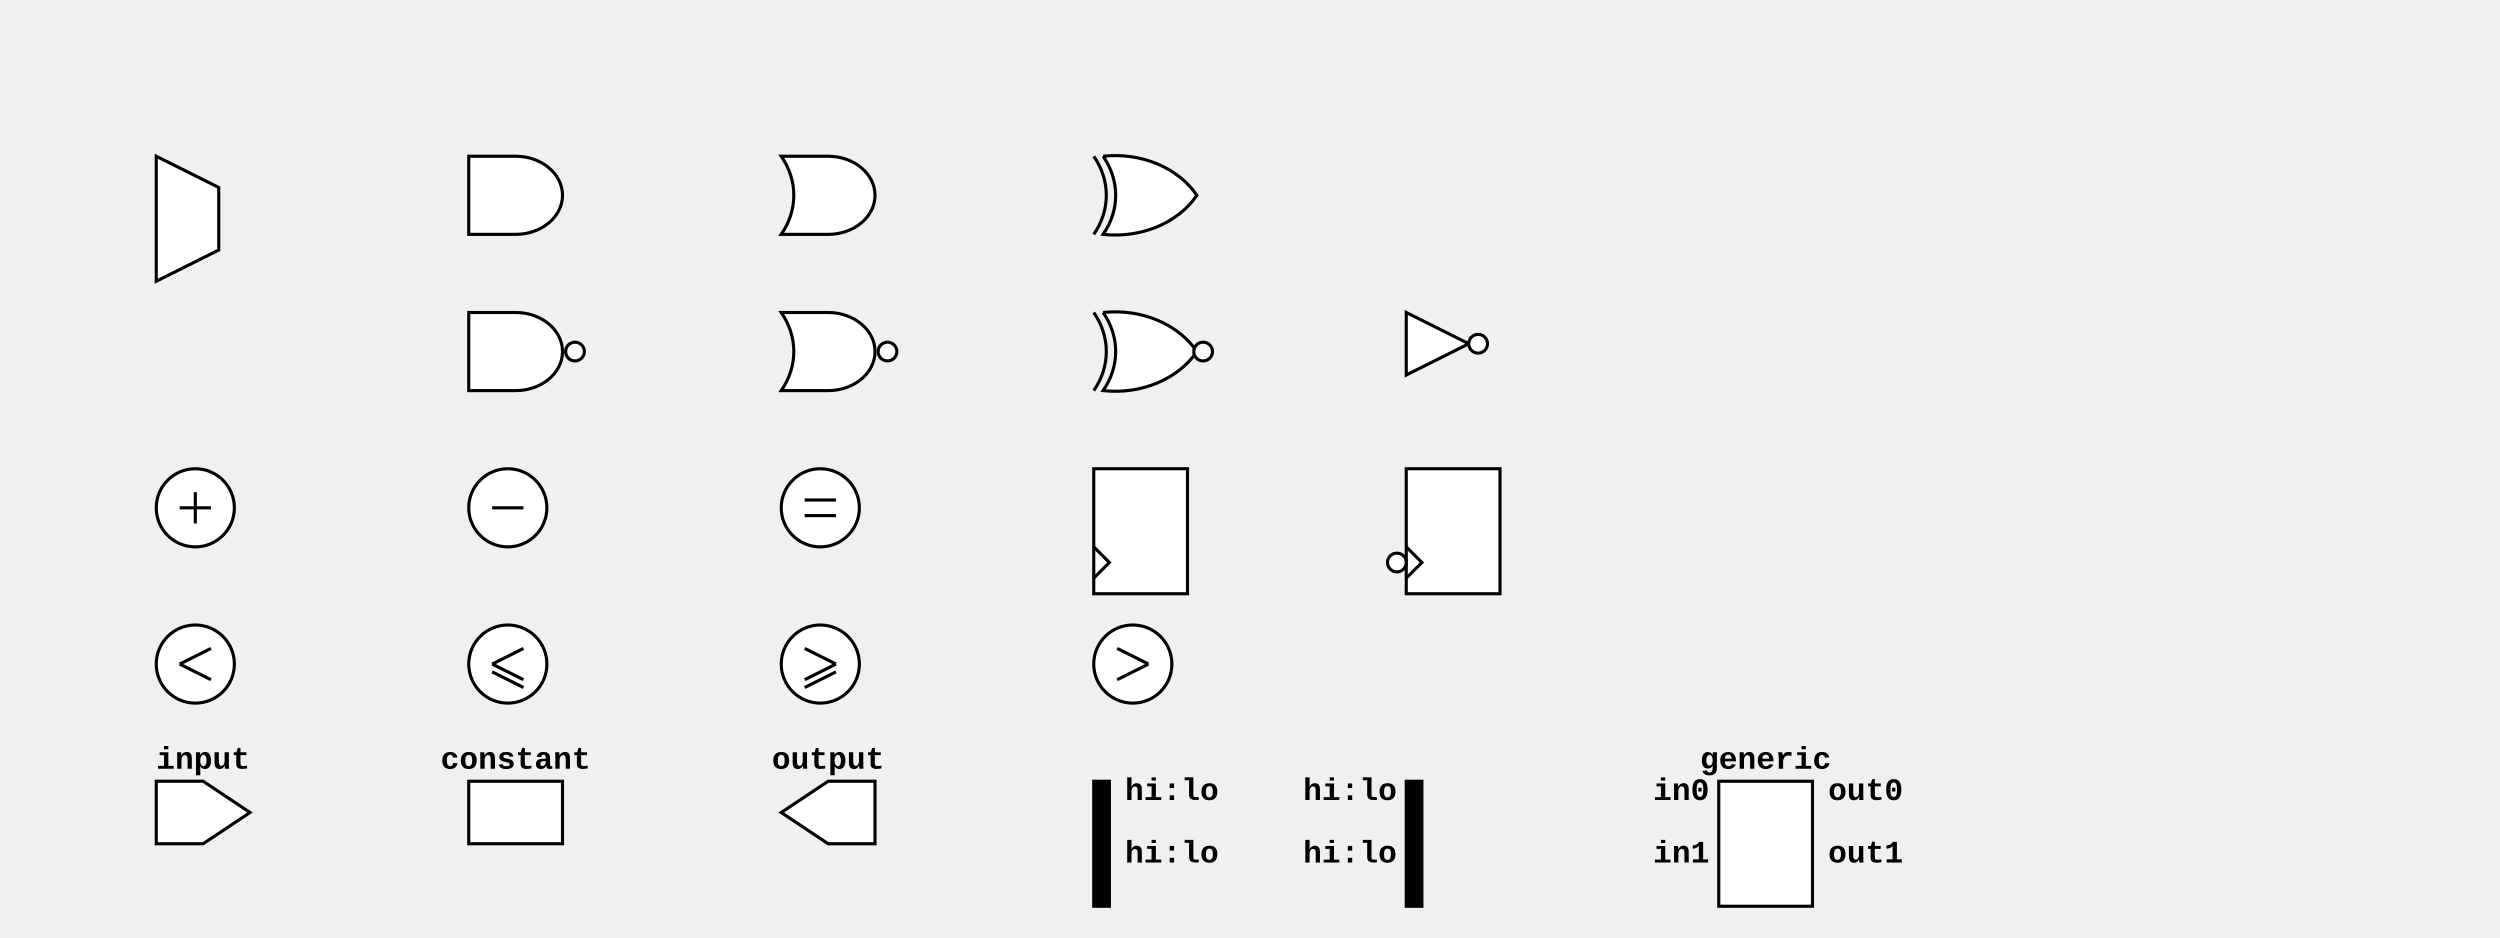
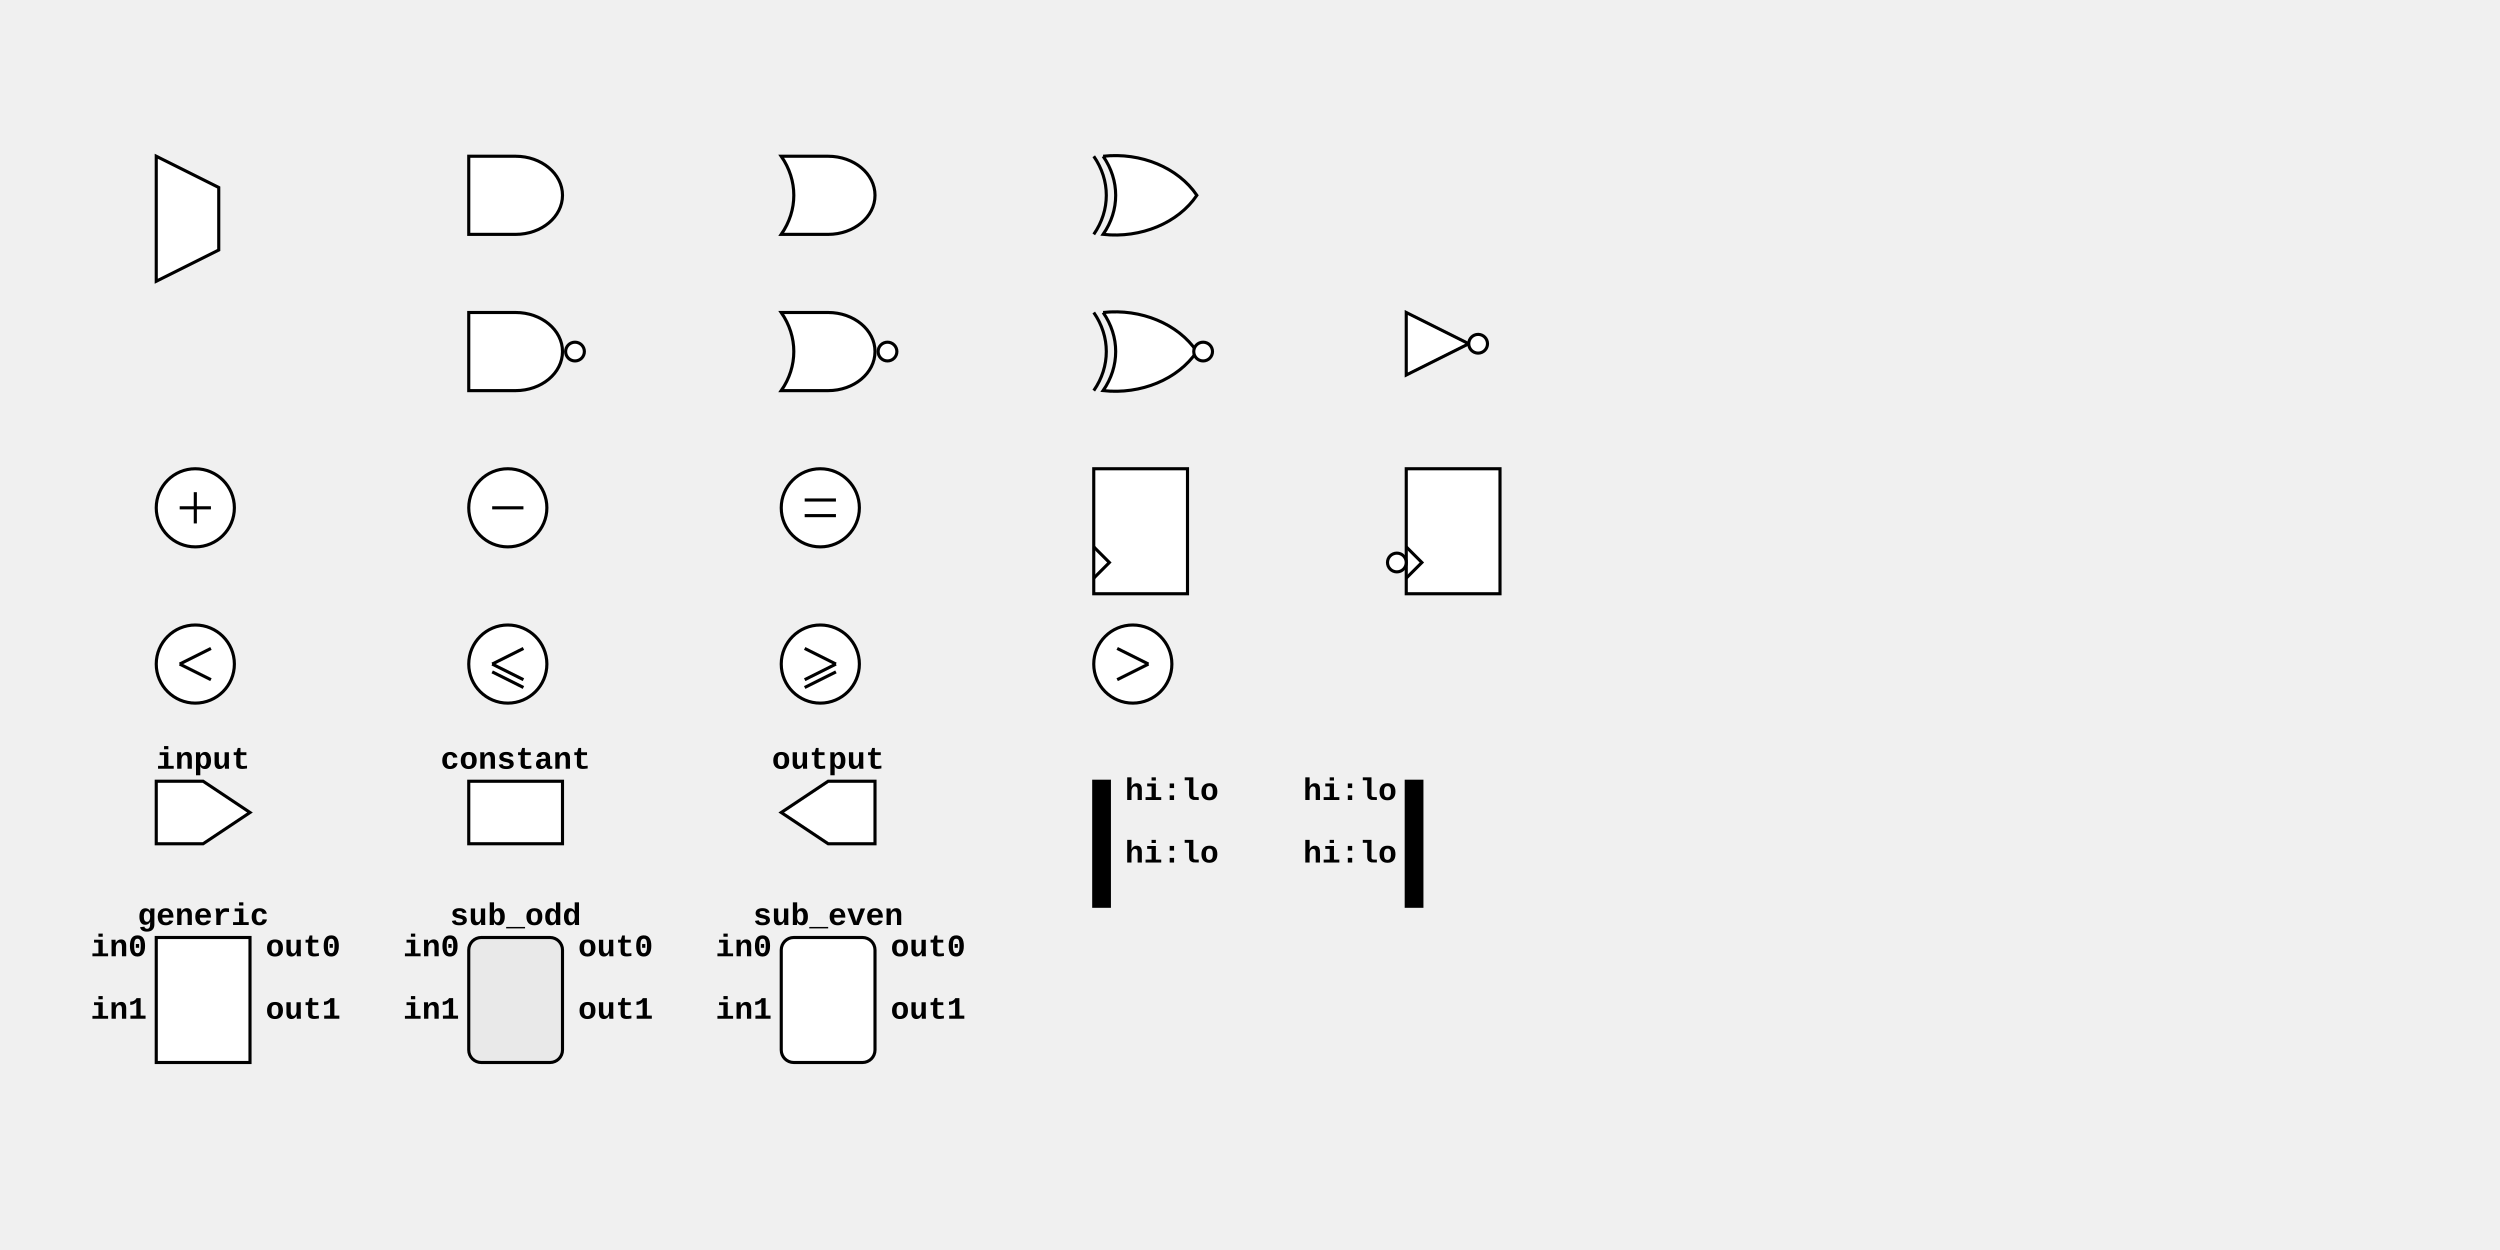
- <svg xmlns="http://www.w3.org/2000/svg" xmlns:ns1="https://github.com/nturley/netlistsvg" width="800" height="300">
+ <svg xmlns="http://www.w3.org/2000/svg" xmlns:ns1="https://github.com/nturley/netlistsvg" width="800" height="400">
  <ns1:properties>
    <ns1:layoutEngine org.eclipse.elk.layered.spacing.nodeNodeBetweenLayers="35" org.eclipse.elk.spacing.nodeNode="35" org.eclipse.elk.layered.layering.strategy="LONGEST_PATH" />
    <ns1:low_priority_alias val="$dff" />
  </ns1:properties>
  <style>
svg {
  stroke:#000;
  fill:none;
}
text {
  fill:#000;
  stroke:none;
  font-size:10px;
  font-weight: bold;
  font-family: "Courier New", monospace;
}
.nodelabel {
  text-anchor: middle;
}
.inputPortLabel {
  text-anchor: end;
}
.splitjoinBody {
  fill:#000;
}
</style>
  <g ns1:type="mux" transform="translate(50, 50)" ns1:width="20" ns1:height="40">
    <ns1:alias val="$pmux" />
    <ns1:alias val="$mux" />
    <ns1:alias val="$_MUX_" />
    <path d="M0,0 L20,10 L20,30 L0,40 Z" fill="#ffffff" class="$cell_id" />
    <g ns1:x="0" ns1:y="10" ns1:pid="A" />
    <g ns1:x="0" ns1:y="30" ns1:pid="B" />
    <g ns1:x="10" ns1:y="35" ns1:pid="S" />
    <g ns1:x="20" ns1:y="20" ns1:pid="Y" />
  </g>
  <g ns1:type="and" transform="translate(150,50)" ns1:width="30" ns1:height="25">
    <ns1:alias val="$and" />
    <ns1:alias val="$logic_and" />
    <ns1:alias val="$_AND_" />
    <path d="M0,0 L0,25 L15,25 A15 12.5 0 0 0 15,0 Z" fill="#ffffff" class="$cell_id" />
    <g ns1:x="0" ns1:y="5" ns1:pid="A" />
    <g ns1:x="0" ns1:y="20" ns1:pid="B" />
    <g ns1:x="30" ns1:y="12.5" ns1:pid="Y" />
  </g>
  <g ns1:type="nand" transform="translate(150,100)" ns1:width="30" ns1:height="25">
    <ns1:alias val="$nand" />
    <ns1:alias val="$logic_nand" />
    <ns1:alias val="$_NAND_" />
    <ns1:alias val="$_ANDNOT_" />
    <path d="M0,0 L0,25 L15,25 A15 12.5 0 0 0 15,0 Z" fill="#ffffff" class="$cell_id" />
    <circle cx="34" cy="12.5" r="3" fill="#ffffff" class="$cell_id" />
    <g ns1:x="0" ns1:y="5" ns1:pid="A" />
    <g ns1:x="0" ns1:y="20" ns1:pid="B" />
    <g ns1:x="36" ns1:y="12.5" ns1:pid="Y" />
  </g>
  <g ns1:type="or" transform="translate(250,50)" ns1:width="30" ns1:height="25">
    <ns1:alias val="$or" />
    <ns1:alias val="$logic_or" />
    <ns1:alias val="$_OR_" />
    <path d="M0,25 L0,25 L15,25 A15 12.5 0 0 0 15,0 L0,0 A30 25 0 0 1 0,25 Z" fill="#ffffff" class="$cell_id" />
    <g ns1:x="3" ns1:y="5" ns1:pid="A" />
    <g ns1:x="3" ns1:y="20" ns1:pid="B" />
    <g ns1:x="30" ns1:y="12.5" ns1:pid="Y" />
  </g>
  <g ns1:type="reduce_nor" transform="translate(250, 100)" ns1:width="33" ns1:height="25">
    <ns1:alias val="$nor" />
    <ns1:alias val="$reduce_nor" />
    <ns1:alias val="$_NOR_" />
    <ns1:alias val="$_ORNOT_" />
    <path d="M0,25 L0,25 L15,25 A15 12.5 0 0 0 15,0 L0,0 A30 25 0 0 1 0,25 Z" fill="#ffffff" class="$cell_id" />
    <circle cx="34" cy="12.5" r="3" fill="#ffffff" class="$cell_id" />
    <g ns1:x="3" ns1:y="5" ns1:pid="A" />
    <g ns1:x="3" ns1:y="20" ns1:pid="B" />
    <g ns1:x="36" ns1:y="12.5" ns1:pid="Y" />
  </g>
  <g ns1:type="reduce_xor" transform="translate(350, 50)" ns1:width="33" ns1:height="25">
    <ns1:alias val="$xor" />
    <ns1:alias val="$reduce_xor" />
    <ns1:alias val="$_XOR_" />
    <path d="M3,0 A30 25 0 0 1 3,25 A30 25 0 0 0 33,12.5 A30 25 0 0 0 3,0" fill="#ffffff" class="$cell_id" />
    <path d="M0,0 A30 25 0 0 1 0,25" class="$cell_id" />
    <g ns1:x="3" ns1:y="5" ns1:pid="A" />
    <g ns1:x="3" ns1:y="20" ns1:pid="B" />
    <g ns1:x="33" ns1:y="12.5" ns1:pid="Y" />
  </g>
  <g ns1:type="reduce_nxor" transform="translate(350, 100)" ns1:width="33" ns1:height="25">
    <ns1:alias val="$xnor" />
    <ns1:alias val="$reduce_xnor" />
    <ns1:alias val="$_XNOR_" />
    <path d="M3,0 A30 25 0 0 1 3,25 A30 25 0 0 0 33,12.5 A30 25 0 0 0 3,0" fill="#ffffff" class="$cell_id" />
    <path d="M0,0 A30 25 0 0 1 0,25" class="$cell_id" />
    <circle cx="35" cy="12.5" r="3" fill="#ffffff" class="$cell_id" />
    <g ns1:x="3" ns1:y="5" ns1:pid="A" />
    <g ns1:x="3" ns1:y="20" ns1:pid="B" />
    <g ns1:x="38" ns1:y="12.5" ns1:pid="Y" />
  </g>
  <g ns1:type="not" transform="translate(450,100)" ns1:width="30" ns1:height="20">
    <ns1:alias val="$_NOT_" />
    <ns1:alias val="$not" />
    <ns1:alias val="$logic_not" />
    <path d="M0,0 L0,20 L20,10 Z" fill="#ffffff" class="$cell_id" />
    <circle cx="23" cy="10" r="3" fill="#ffffff" class="$cell_id" />
    <g ns1:x="0" ns1:y="10" ns1:pid="A" />
    <g ns1:x="25" ns1:y="10" ns1:pid="Y" />
  </g>
  <g ns1:type="add" transform="translate(50, 150)" ns1:width="25" ns1:height="25">
    <ns1:alias val="$add" />
    <circle r="12.5" cx="12.5" cy="12.5" fill="#ffffff" class="$cell_id" />
    <line x1="7.5" x2="17.5" y1="12.5" y2="12.5" class="$cell_id" />
    <line x1="12.5" x2="12.5" y1="7.5" y2="17.5" class="$cell_id" />
    <g ns1:x="3" ns1:y="5" ns1:pid="A" />
    <g ns1:x="3" ns1:y="20" ns1:pid="B" />
    <g ns1:x="25" ns1:y="12.5" ns1:pid="Y" />
  </g>
  <g ns1:type="sub" transform="translate(150,150)" ns1:width="25" ns1:height="25">
    <ns1:alias val="$sub" />
    <circle r="12.5" cx="12.5" cy="12.5" fill="#ffffff" class="$cell_id" />
    <line x1="7.5" x2="17.5" y1="12.5" y2="12.5" class="$cell_id" />
    <g ns1:x="3" ns1:y="5" ns1:pid="A" />
    <g ns1:x="3" ns1:y="20" ns1:pid="B" />
    <g ns1:x="25" ns1:y="12.5" ns1:pid="Y" />
  </g>
  <g ns1:type="eq" transform="translate(250,150)" ns1:width="25" ns1:height="25">
    <ns1:alias val="$eq" />
    <circle r="12.5" cx="12.5" cy="12.5" fill="#ffffff" class="$cell_id" />
    <line x1="7.5" x2="17.5" y1="10" y2="10" class="$cell_id" />
    <line x1="7.5" x2="17.5" y1="15" y2="15" class="$cell_id" />
    <g ns1:x="3" ns1:y="5" ns1:pid="A" />
    <g ns1:x="3" ns1:y="20" ns1:pid="B" />
    <g ns1:x="25" ns1:y="12.5" ns1:pid="Y" />
  </g>
  <g ns1:type="dff" transform="translate(350,150)" ns1:width="30" ns1:height="40">
    <ns1:alias val="$dff" />
    <ns1:alias val="$_DFF_" />
    <ns1:alias val="$_DFF_P_" />
    <rect width="30" height="40" x="0" y="0" fill="#ffffff" class="$cell_id" />
    <path d="M0,35 L5,30 L0,25" class="$cell_id" />
    <g ns1:x="30" ns1:y="10" ns1:pid="Q" />
    <g ns1:x="0" ns1:y="30" ns1:pid="CLK" />
    <g ns1:x="0" ns1:y="30" ns1:pid="C" />
    <g ns1:x="0" ns1:y="10" ns1:pid="D" />
  </g>
  <g ns1:type="dffn" transform="translate(450,150)" ns1:width="30" ns1:height="40">
    <ns1:alias val="$_DFF_N_" />
    <rect width="30" height="40" x="0" y="0" fill="#ffffff" class="$cell_id" />
    <path d="M0,35 L5,30 L0,25" class="$cell_id" />
    <circle cx="-3" cy="30" r="3" fill="#ffffff" class="$cell_id" />
    <g ns1:x="30" ns1:y="10" ns1:pid="Q" />
    <g ns1:x="-6" ns1:y="30" ns1:pid="CLK" />
    <g ns1:x="-6" ns1:y="30" ns1:pid="C" />
    <g ns1:x="0" ns1:y="10" ns1:pid="D" />
  </g>
  <g ns1:type="lt" transform="translate(50,200)" ns1:width="25" ns1:height="25">
    <ns1:alias val="$lt" />
    <circle r="12.5" cx="12.5" cy="12.5" fill="#ffffff" class="$cell_id" />
    <line x1="7.5" x2="17.5" y1="12.5" y2="7.5" class="$cell_id" />
    <line x1="7.5" x2="17.5" y1="12.5" y2="17.5" class="$cell_id" />
    <g ns1:x="3" ns1:y="5" ns1:pid="A" />
    <g ns1:x="3" ns1:y="20" ns1:pid="B" />
    <g ns1:x="25" ns1:y="12.5" ns1:pid="Y" />
  </g>
  <g ns1:type="le" transform="translate(150,200)" ns1:width="25" ns1:height="25">
    <ns1:alias val="$le" />
    <circle r="12.5" cx="12.5" cy="12.5" fill="#ffffff" class="$cell_id" />
    <line x1="7.5" x2="17.5" y1="12.5" y2="7.5" class="$cell_id" />
    <line x1="7.5" x2="17.5" y1="12.5" y2="17.5" class="$cell_id" />
    <line x1="7.5" x2="17.5" y1="15" y2="20" class="$cell_id" />
    <g ns1:x="3" ns1:y="5" ns1:pid="A" />
    <g ns1:x="3" ns1:y="20" ns1:pid="B" />
    <g ns1:x="25" ns1:y="12.5" ns1:pid="Y" />
  </g>
  <g ns1:type="ge" transform="translate(250,200)" ns1:width="25" ns1:height="25">
    <ns1:alias val="$ge" />
    <circle r="12.5" cx="12.5" cy="12.5" fill="#ffffff" class="$cell_id" />
    <line x1="7.5" x2="17.5" y1="7.5" y2="12.5" class="$cell_id" />
    <line x1="7.5" x2="17.5" y1="17.5" y2="12.5" class="$cell_id" />
    <line x1="7.5" x2="17.5" y1="20" y2="15" class="$cell_id" />
    <g ns1:x="3" ns1:y="5" ns1:pid="A" />
    <g ns1:x="3" ns1:y="20" ns1:pid="B" />
    <g ns1:x="25" ns1:y="12.5" ns1:pid="Y" />
  </g>
  <g ns1:type="gt" transform="translate(350,200)" ns1:width="25" ns1:height="25">
    <ns1:alias val="$gt" />
    <circle r="12.5" cx="12.5" cy="12.5" fill="#ffffff" class="$cell_id" />
    <line x1="7.5" x2="17.5" y1="7.5" y2="12.5" class="$cell_id" />
    <line x1="7.5" x2="17.5" y1="17.5" y2="12.5" class="$cell_id" />
    <g ns1:x="3" ns1:y="5" ns1:pid="A" />
    <g ns1:x="3" ns1:y="20" ns1:pid="B" />
    <g ns1:x="25" ns1:y="12.5" ns1:pid="Y" />
  </g>
  <g ns1:type="inputExt" transform="translate(50,250)" ns1:width="30" ns1:height="20">
    <text x="15" y="-4" class="nodelabel $cell_id" ns1:attribute="ref">input</text>
    <ns1:alias val="$_inputExt_" />
    <path d="M0,0 L0,20 L15,20 L30,10 L15,0 Z" fill="#ffffff" class="$cell_id" />
    <g ns1:x="28" ns1:y="10" ns1:pid="Y" />
  </g>
  <g ns1:type="constant" transform="translate(150,250)" ns1:width="30" ns1:height="20">
    <text x="15" y="-4" class="nodelabel $cell_id" ns1:attribute="ref">constant</text>
    <ns1:alias val="$_constant_" />
    <rect width="30" height="20" fill="#ffffff" class="$cell_id" />
    <g ns1:x="30" ns1:y="10" ns1:pid="Y" />
  </g>
  <g ns1:type="outputExt" transform="translate(250,250)" ns1:width="30" ns1:height="20">
    <text x="15" y="-4" class="nodelabel $cell_id" ns1:attribute="ref">output</text>
    <ns1:alias val="$_outputExt_" />
    <path d="M30,0 L30,20 L15,20 L0,10 L15,0 Z" fill="#ffffff" class="$cell_id" />
    <g ns1:x="0" ns1:y="10" ns1:pid="A" />
  </g>
  <g ns1:type="split" transform="translate(350,250)" ns1:width="5" ns1:height="40">
    <rect width="5" height="40" class="splitjoinBody" ns1:generic="body" />
    <ns1:alias val="$_split_" />
    <g ns1:x="-1" ns1:y="20" ns1:pid="in" />
    <g transform="translate(5, 10)" ns1:x="5" ns1:y="10" ns1:pid="out0">
      <text x="5" y="-4">hi:lo</text>
    </g>
    <g transform="translate(5, 30)" ns1:x="5" ns1:y="30" ns1:pid="out1">
      <text x="5" y="-4">hi:lo</text>
    </g>
  </g>
  <g ns1:type="join" transform="translate(450,250)" ns1:width="5" ns1:height="40">
    <rect width="5" height="40" class="splitjoinBody" ns1:generic="body" />
    <ns1:alias val="$_join_" />
    <g ns1:x="5" ns1:y="20" ns1:pid="out" />
    <g transform="translate(0, 10)" ns1:x="-1" ns1:y="10" ns1:pid="in0">
      <text x="-3" y="-4" class="inputPortLabel">hi:lo</text>
    </g>
    <g transform="translate(0, 30)" ns1:x="-1" ns1:y="30" ns1:pid="in1">
      <text x="-3" y="-4" class="inputPortLabel">hi:lo</text>
    </g>
  </g>
-   <g ns1:type="generic" transform="translate(550,250)" ns1:width="30" ns1:height="40">
+   <g ns1:type="generic" transform="translate(50,300)" ns1:width="30" ns1:height="40">
    <text x="15" y="-4" class="nodelabel $cell_id" ns1:attribute="ref">generic</text>
    <rect width="30" height="40" ns1:generic="body" fill="#ffffff" rx="0" class="$cell_id" />
    <g transform="translate(30, 10)" ns1:x="30" ns1:y="10" ns1:pid="out0">
      <text x="5" y="-4" style="fill:#000; stroke:none" class="$cell_id">out0</text>
    </g>
    <g transform="translate(30, 30)" ns1:x="30" ns1:y="30" ns1:pid="out1">
      <text x="5" y="-4" style="fill:#000;stroke:none" class="$cell_id">out1</text>
    </g>
    <g transform="translate(0, 10)" ns1:x="0" ns1:y="10" ns1:pid="in0">
      <text x="-3" y="-4" class="inputPortLabel $cell_id">in0</text>
    </g>
    <g transform="translate(0, 30)" ns1:x="0" ns1:y="30" ns1:pid="in1">
      <text x="-3" y="-4" class="inputPortLabel $cell_id">in1</text>
    </g>
  </g>
+   <g ns1:type="sub_odd" transform="translate(150,300)" ns1:width="30" ns1:height="40">
+     <text x="15" y="-4" class="nodelabel $cell_id" ns1:attribute="ref">sub_odd</text>
+     <rect width="30" height="40" ns1:generic="body" fill="#e9e9e9" rx="4" class="$cell_id" />
+     <g transform="translate(30, 10)" ns1:x="30" ns1:y="10" ns1:pid="out0">
+       <text x="5" y="-4" style="fill:#000; stroke:none" class="$cell_id">out0</text>
+     </g>
+     <g transform="translate(30, 30)" ns1:x="30" ns1:y="30" ns1:pid="out1">
+       <text x="5" y="-4" style="fill:#000;stroke:none" class="$cell_id">out1</text>
+     </g>
+     <g transform="translate(0, 10)" ns1:x="0" ns1:y="10" ns1:pid="in0">
+       <text x="-3" y="-4" class="inputPortLabel $cell_id">in0</text>
+     </g>
+     <g transform="translate(0, 30)" ns1:x="0" ns1:y="30" ns1:pid="in1">
+       <text x="-3" y="-4" class="inputPortLabel $cell_id">in1</text>
+     </g>
+   </g>
+   <g ns1:type="sub_even" transform="translate(250,300)" ns1:width="30" ns1:height="40">
+     <text x="15" y="-4" class="nodelabel $cell_id" ns1:attribute="ref">sub_even</text>
+     <rect width="30" height="40" ns1:generic="body" fill="#ffffff" rx="4" class="$cell_id" />
+     <g transform="translate(30, 10)" ns1:x="30" ns1:y="10" ns1:pid="out0">
+       <text x="5" y="-4" style="fill:#000; stroke:none" class="$cell_id">out0</text>
+     </g>
+     <g transform="translate(30, 30)" ns1:x="30" ns1:y="30" ns1:pid="out1">
+       <text x="5" y="-4" style="fill:#000;stroke:none" class="$cell_id">out1</text>
+     </g>
+     <g transform="translate(0, 10)" ns1:x="0" ns1:y="10" ns1:pid="in0">
+       <text x="-3" y="-4" class="inputPortLabel $cell_id">in0</text>
+     </g>
+     <g transform="translate(0, 30)" ns1:x="0" ns1:y="30" ns1:pid="in1">
+       <text x="-3" y="-4" class="inputPortLabel $cell_id">in1</text>
+     </g>
+   </g>
</svg>
